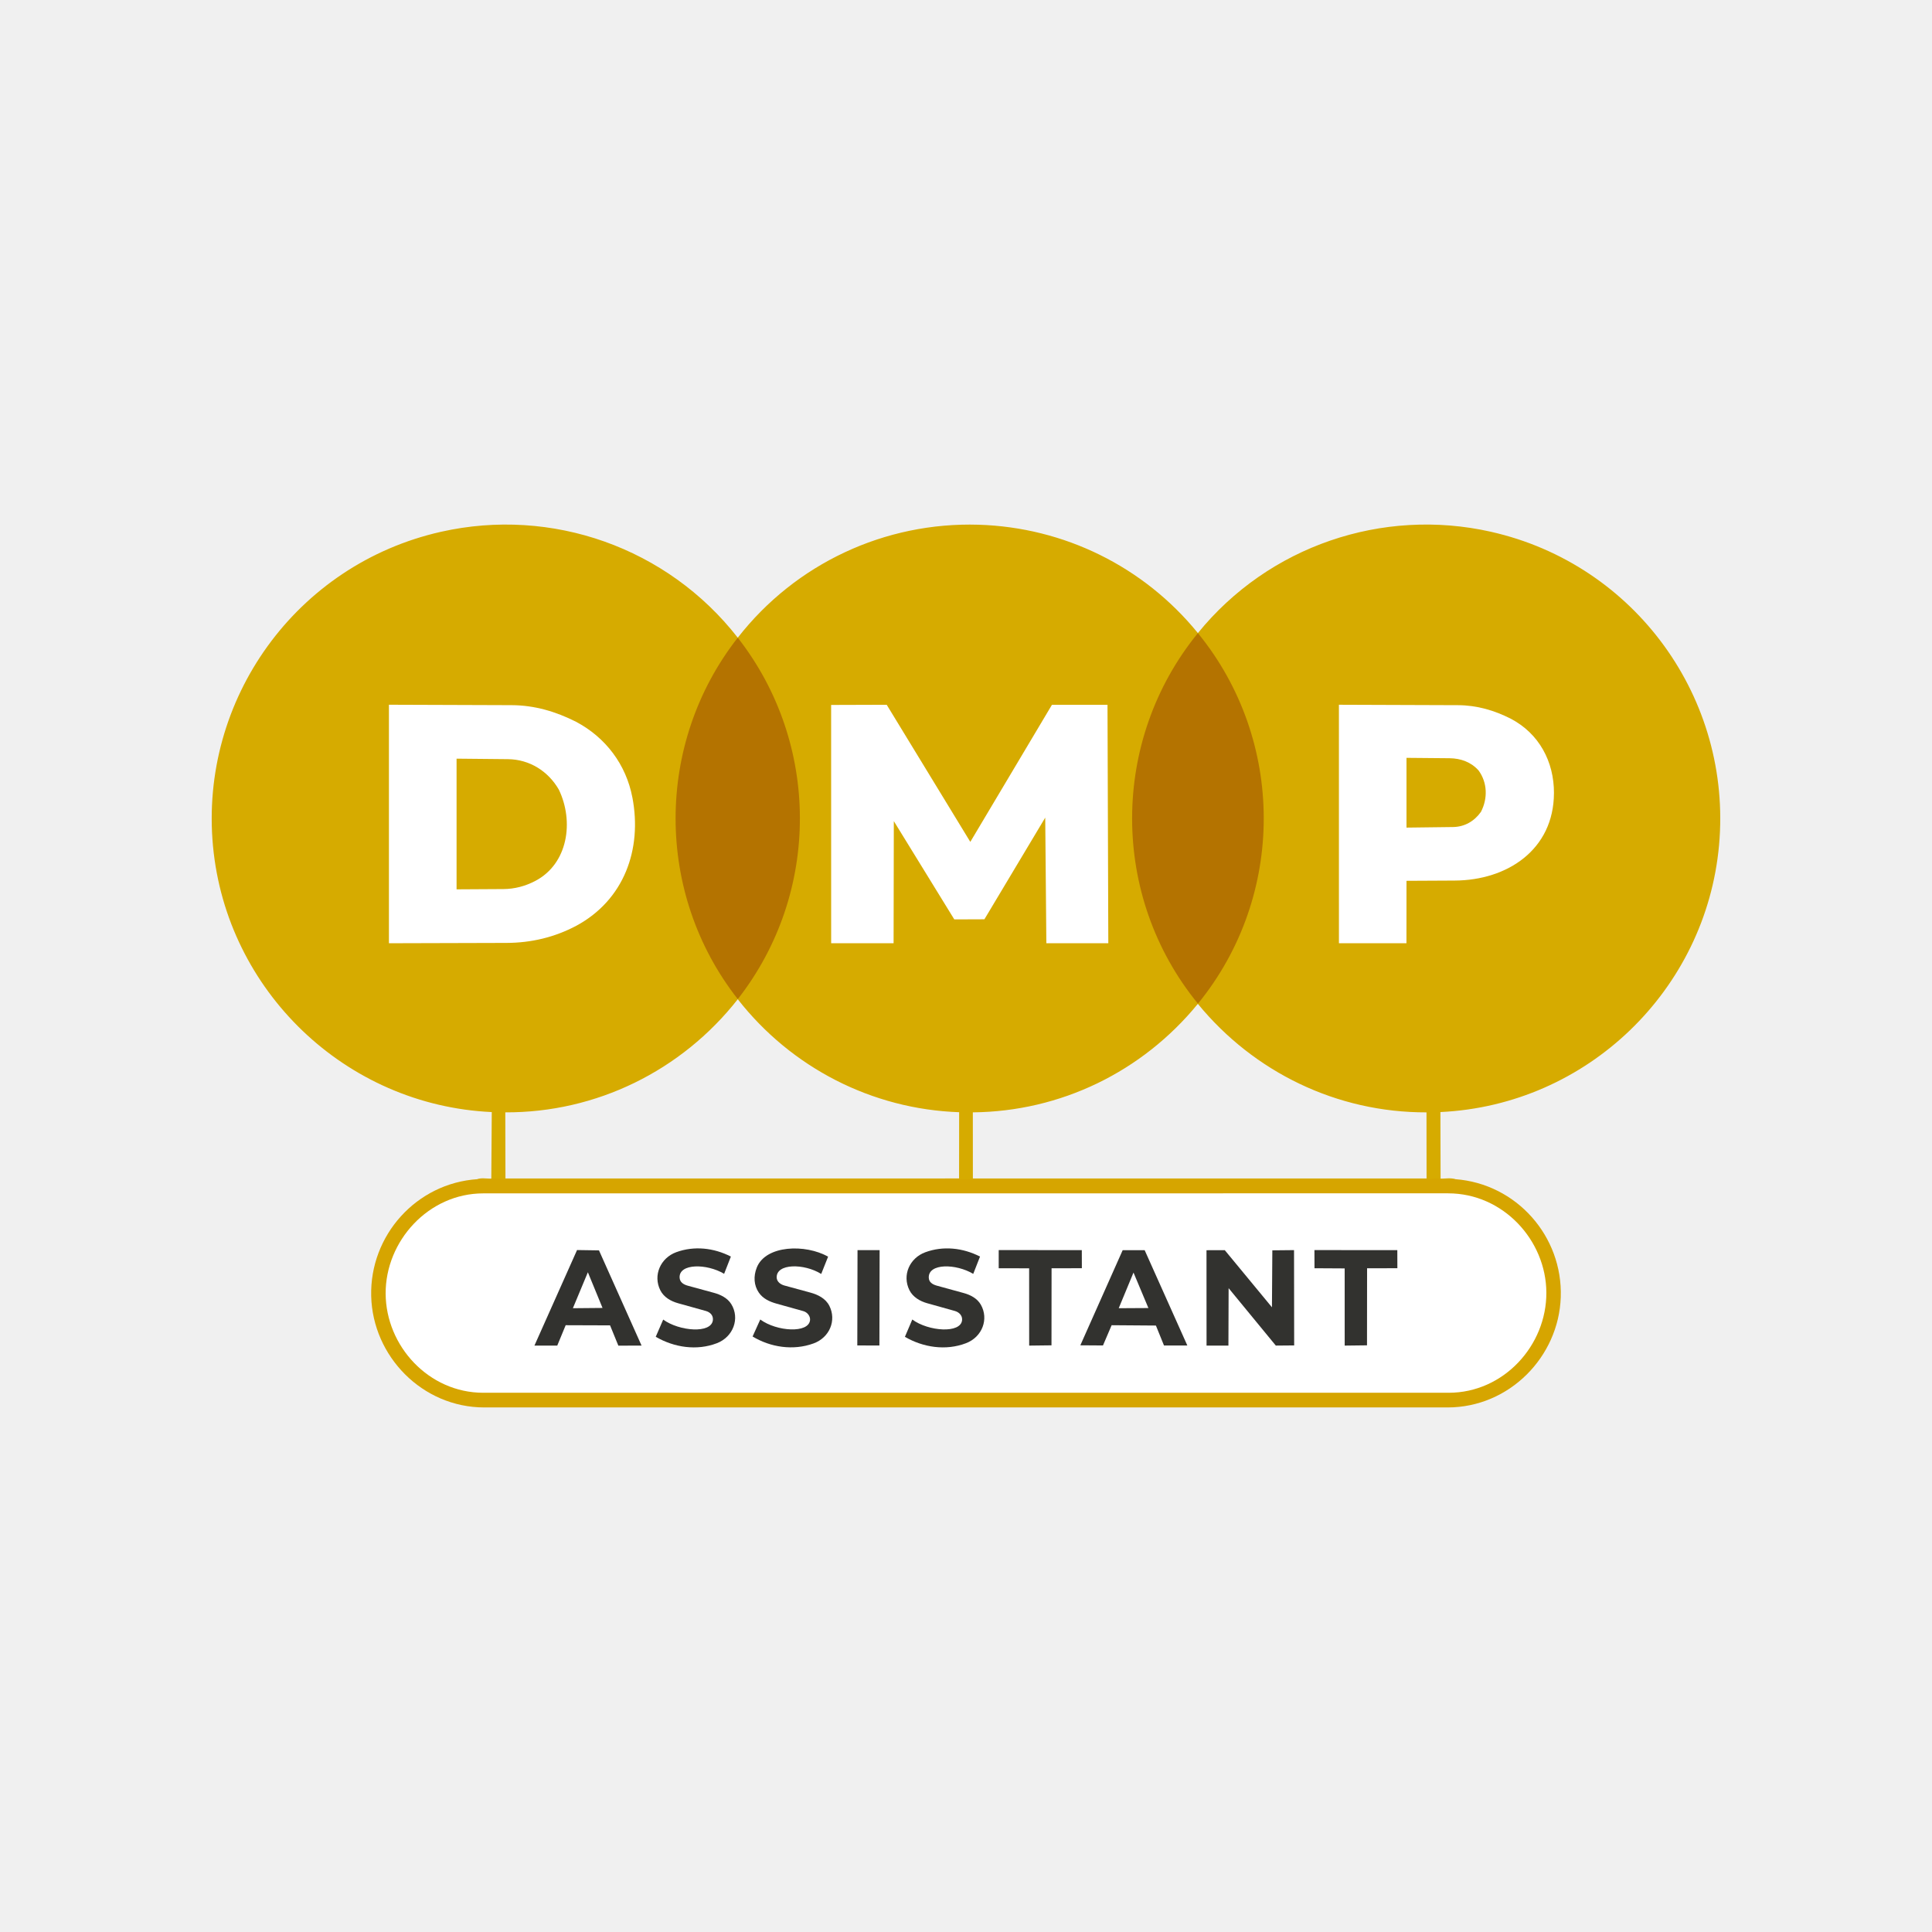
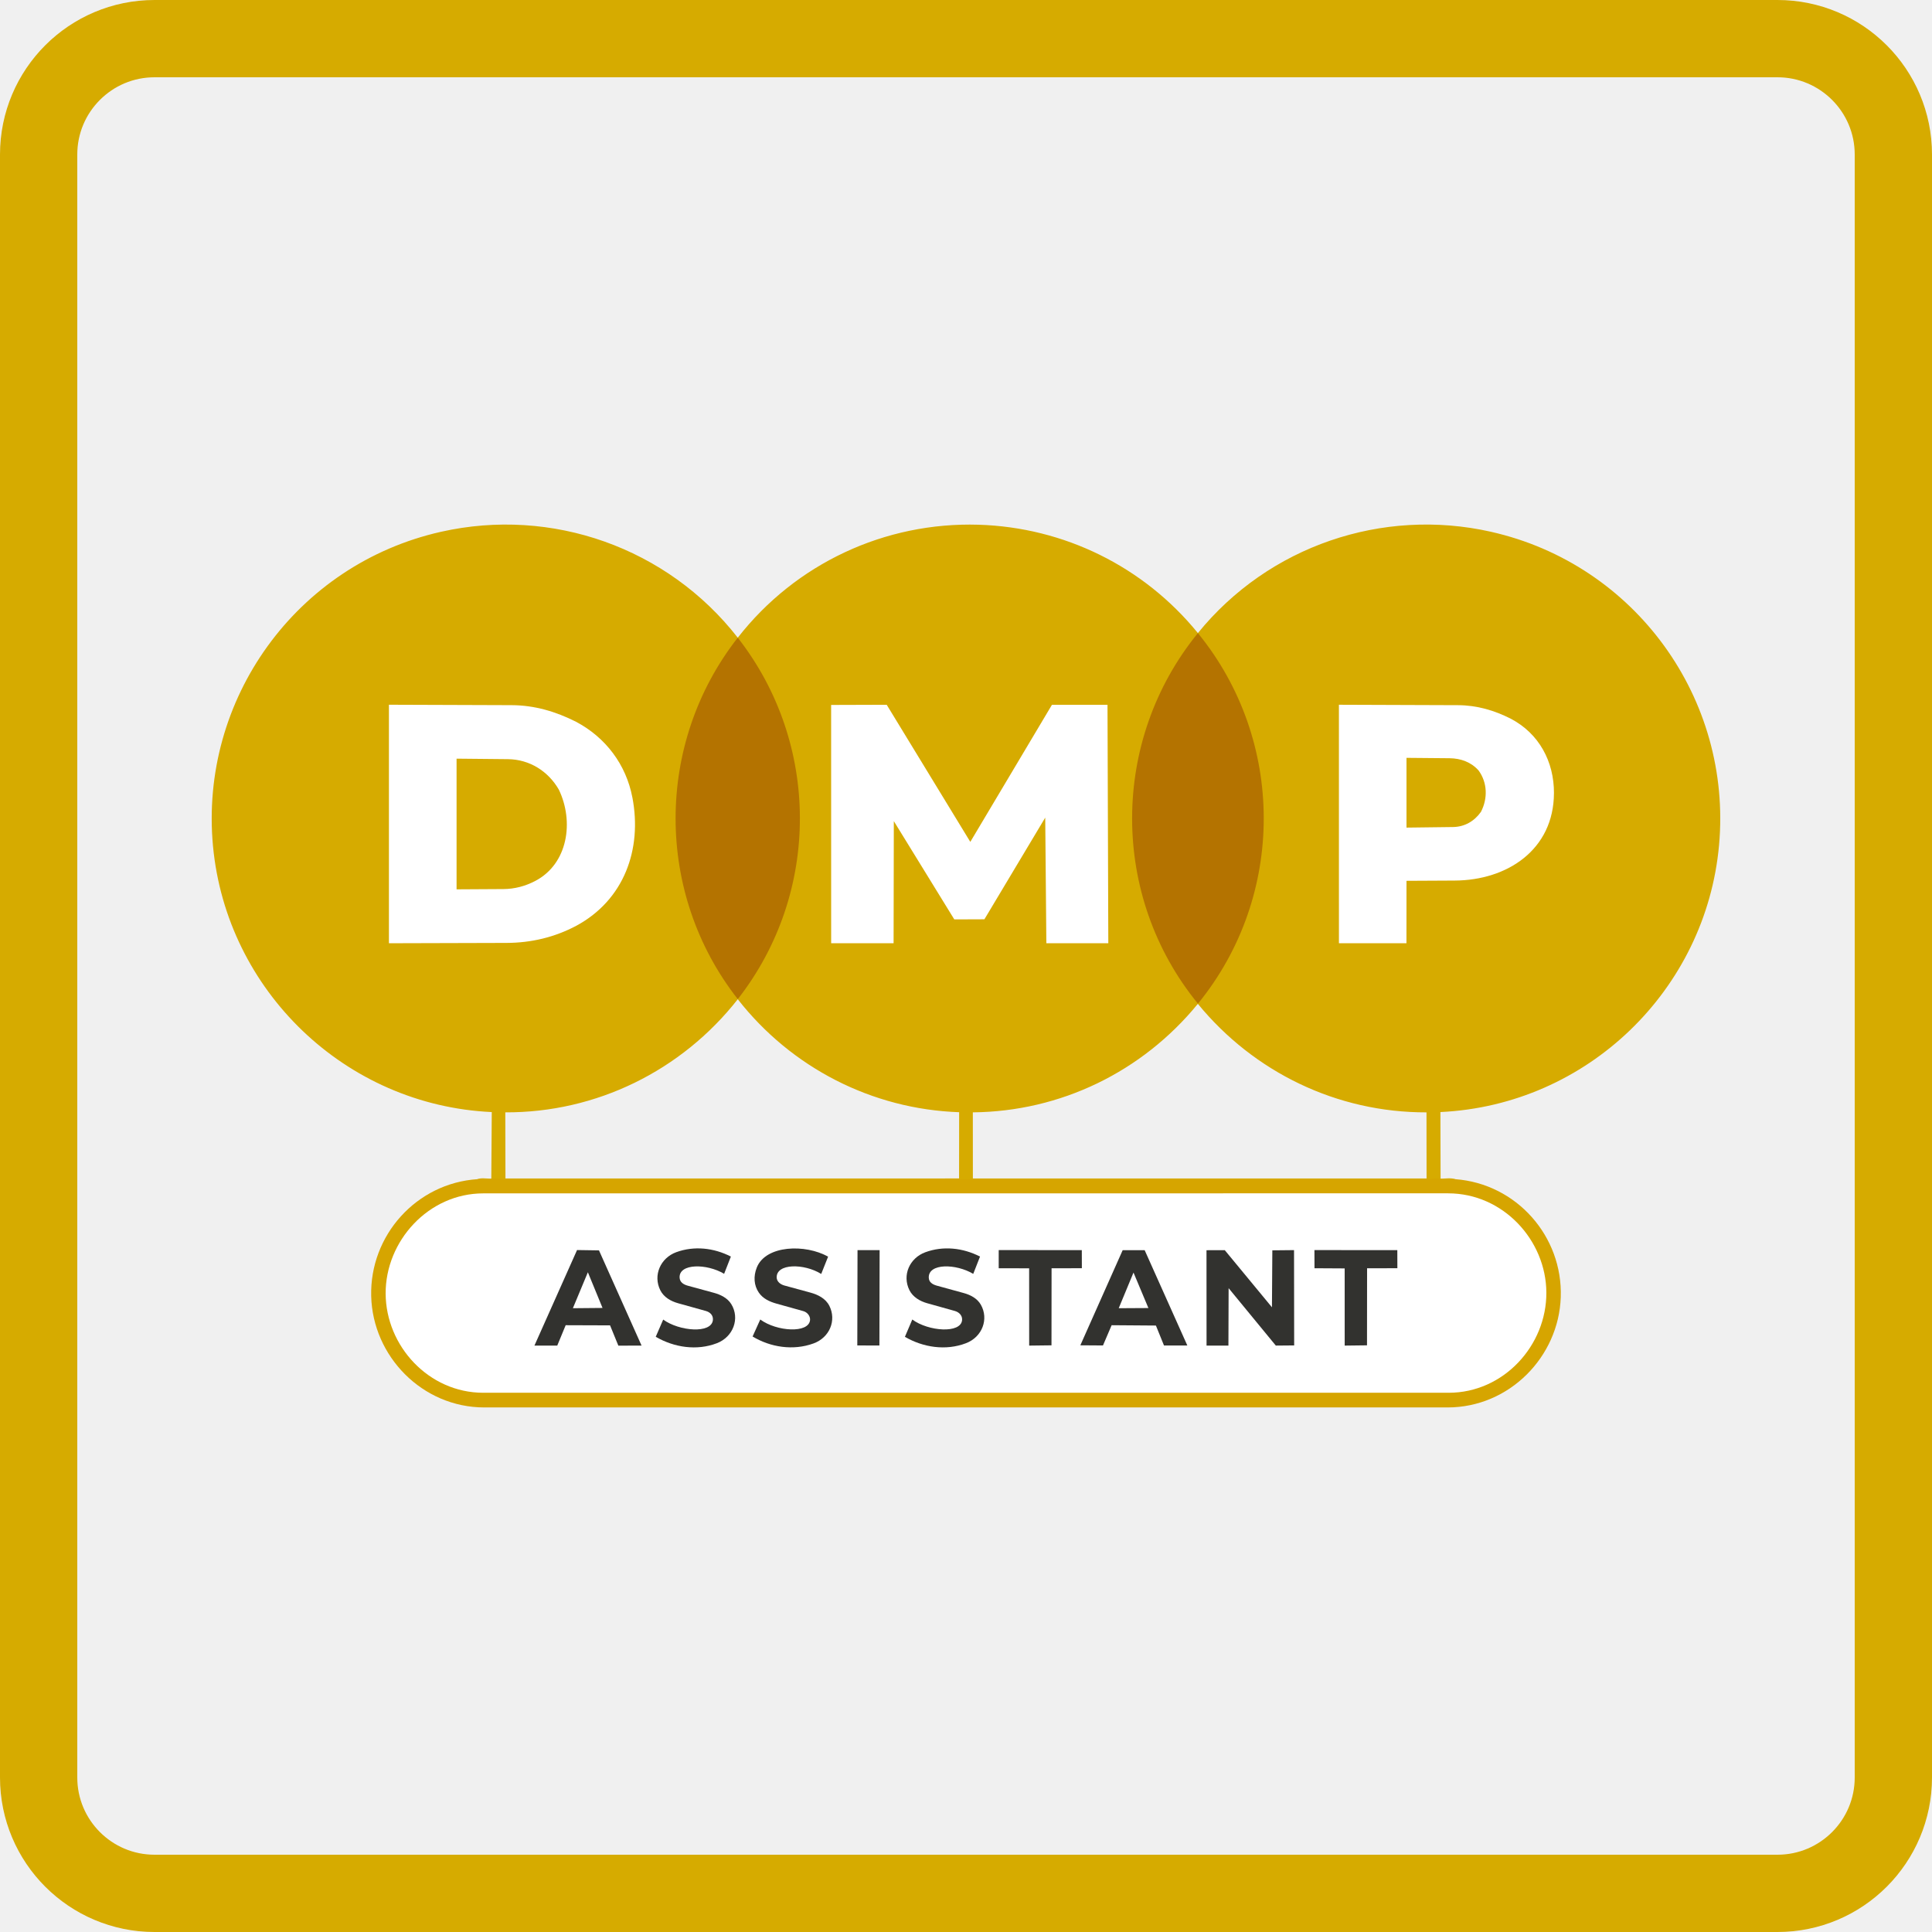
<svg xmlns="http://www.w3.org/2000/svg" id="Layer_1" version="1.1" viewBox="0 0 100 100">
+   <rect x="2" y="2" width="96" height="96" rx="6" ry="6" fill="none" stroke="#d6ab00" stroke-width="4" />
  <path d="M77.17,27.524c-5.621-1.266-11.51.74-15.167,5.244-2.804-3.448-6.932-5.473-11.348-5.608-4.857-.148-9.479,2.012-12.468,5.847-3.644-4.672-9.634-6.771-15.359-5.482-7.503,1.689-12.515,8.69-11.803,16.272.704,7.488,6.858,13.416,14.429,13.764l-.024,3.446c-.279-.001-.521-.052-.714.026.089.124.241.176.455.156.371-.076.749-.082,1.134-.017h47.43c.373-.065.742-.059,1.107.017.145.003.462.002.485-.155-.237-.078-.48-.03-.763-.026l-.009-3.448c7.622-.36,13.747-6.335,14.423-13.816.684-7.567-4.325-14.535-11.81-16.22ZM49.642,60.996l-23.48.002-.008-3.423c4.703.02,9.12-2.145,12.033-5.854,2.773,3.542,6.945,5.69,11.458,5.847l-.003,3.428ZM50.356,60.998l-.002-3.423c4.547-.042,8.774-2.102,11.647-5.616,2.901,3.539,7.2,5.629,11.834,5.617l.004,3.421h-23.483Z" fill="#d6ab00" />
  <g>
    <path d="M75.328,61.034c3.17.237,5.564,2.96,5.457,6.106-.104,3.091-2.664,5.709-5.859,5.709H25.072c-3.217,0-5.783-2.65-5.859-5.765-.077-3.139,2.335-5.843,5.504-6.051.2-.013.44.079.626.014.332-.115.581.006.921.006l23.244-.007h.982s23.244.007,23.244.007c.341,0,.589-.119.921-.007.204.068.46-.027.672-.012Z" fill="#d6a500" />
    <polygon points="54.159 48.822 54.101 42.32 50.953 47.582 49.394 47.588 46.264 42.501 46.252 48.821 43.021 48.82 43.019 36.488 45.896 36.479 50.223 43.576 54.449 36.48 57.324 36.481 57.366 48.82 54.159 48.822" fill="#fff" />
    <path d="M32.732,41.274c.515,2.698-.434,5.305-2.894,6.639-1.122.597-2.333.888-3.622.892l-6.085.017v-12.345s6.346.022,6.346.022c1.2.004,2.296.333,3.341.861,1.529.809,2.589,2.213,2.913,3.914Z" fill="#fff" />
    <path d="M80.432,41.053c-.009,2.928-2.417,4.512-5.136,4.525l-2.496.013-.002,3.23h-3.495s-.001-12.343-.001-12.343l6.169.022c.981.004,1.885.273,2.725.7,1.466.767,2.242,2.219,2.237,3.853Z" fill="#fff" />
    <path d="M62.006,51.95c-4.548-5.558-4.539-13.622-.003-19.181,4.521,5.532,4.566,13.585.003,19.181Z" fill="#b47300" />
    <path d="M38.188,51.715c-4.295-5.472-4.289-13.237-.002-18.708,4.266,5.45,4.311,13.193.002,18.708Z" fill="#b47300" />
    <path d="M74.956,61.767c2.851,0,5.07,2.432,5.083,5.135.014,2.74-2.212,5.187-5.053,5.187H25.012c-2.818,0-5.037-2.414-5.051-5.13s2.21-5.189,5.052-5.19l49.942-.003Z" fill="#fff" />
    <path d="M28.925,40.87c.796,1.654.475,3.842-1.221,4.728-.515.269-1.065.417-1.653.42l-2.419.014v-6.764s2.659.026,2.659.026c1.115.011,2.083.62,2.634,1.576Z" fill="#d6ab00" />
    <path d="M76.654,42.022c-.349.492-.856.778-1.446.785l-2.408.03v-3.611s2.231.02,2.231.02c.578.005,1.117.202,1.501.635.452.618.485,1.438.122,2.14Z" fill="#d6ab00" />
    <polygon points="66.986 69.639 66.036 69.647 63.593 66.675 63.583 69.648 62.451 69.648 62.448 64.711 63.394 64.708 65.836 67.665 65.856 64.717 66.979 64.706 66.986 69.639" fill="#32322f" />
    <polygon points="59.83 68.61 57.538 68.593 57.09 69.641 55.918 69.633 58.109 64.71 59.247 64.708 61.456 69.642 60.248 69.642 59.83 68.61" fill="#32322f" />
    <polygon points="31.577 68.601 29.279 68.593 28.844 69.647 27.662 69.648 29.868 64.702 31.003 64.719 33.207 69.647 32.006 69.651 31.577 68.601" fill="#32322f" />
    <path d="M50,69.524c-1.043.4-2.216.22-3.162-.33l.382-.896c.832.617,2.524.741,2.578.022.016-.219-.144-.399-.374-.464l-1.436-.402c-.371-.104-.739-.318-.917-.677-.384-.773.007-1.659.821-1.96.919-.34,1.942-.234,2.834.223l-.351.895c-.899-.535-2.323-.556-2.302.194.006.233.183.352.419.417l1.396.383c.346.095.694.276.88.602.421.738.079,1.668-.767,1.993Z" fill="#32322f" />
    <path d="M37.106,69.524c-1.039.4-2.211.223-3.165-.332l.386-.891c.823.603,2.499.746,2.572.025.024-.231-.13-.405-.364-.47l-1.436-.4c-.374-.104-.741-.311-.922-.673-.386-.773.008-1.671.826-1.97.922-.337,1.942-.228,2.827.227l-.349.892c-.905-.539-2.33-.54-2.305.189.008.242.195.364.426.427l1.353.369c.344.094.701.267.897.586.452.735.107,1.693-.747,2.022Z" fill="#32322f" />
    <path d="M42.11,69.535c-1.056.387-2.236.198-3.156-.358l.397-.88c.852.628,2.513.729,2.577.028.018-.199-.135-.402-.349-.462l-1.387-.387c-.356-.1-.701-.255-.918-.574-.251-.369-.286-.839-.101-1.299.467-1.162,2.523-1.221,3.689-.557l-.356.893c-.892-.552-2.329-.552-2.305.188.007.202.182.351.397.41l1.35.368c.39.106.786.302.979.684.379.751.018,1.64-.818,1.947Z" fill="#32322f" />
    <polygon points="54.425 69.634 53.27 69.648 53.268 65.647 51.693 65.646 51.693 64.703 55.994 64.708 55.997 65.643 54.429 65.646 54.425 69.634" fill="#32322f" />
    <polygon points="70.756 69.634 69.601 69.648 69.6 65.653 68.038 65.644 68.035 64.704 72.325 64.708 72.328 65.643 70.76 65.646 70.756 69.634" fill="#32322f" />
    <rect x="42.484" y="66.602" width="4.935" height="1.144" transform="translate(-22.325 111.972) rotate(-89.869)" fill="#333330" />
    <polygon points="59.441 67.704 57.905 67.713 58.67 65.867 59.441 67.704" fill="#fefefe" />
    <polygon points="31.187 67.699 29.652 67.713 30.428 65.852 31.187 67.699" fill="#fefefe" />
  </g>
</svg>
